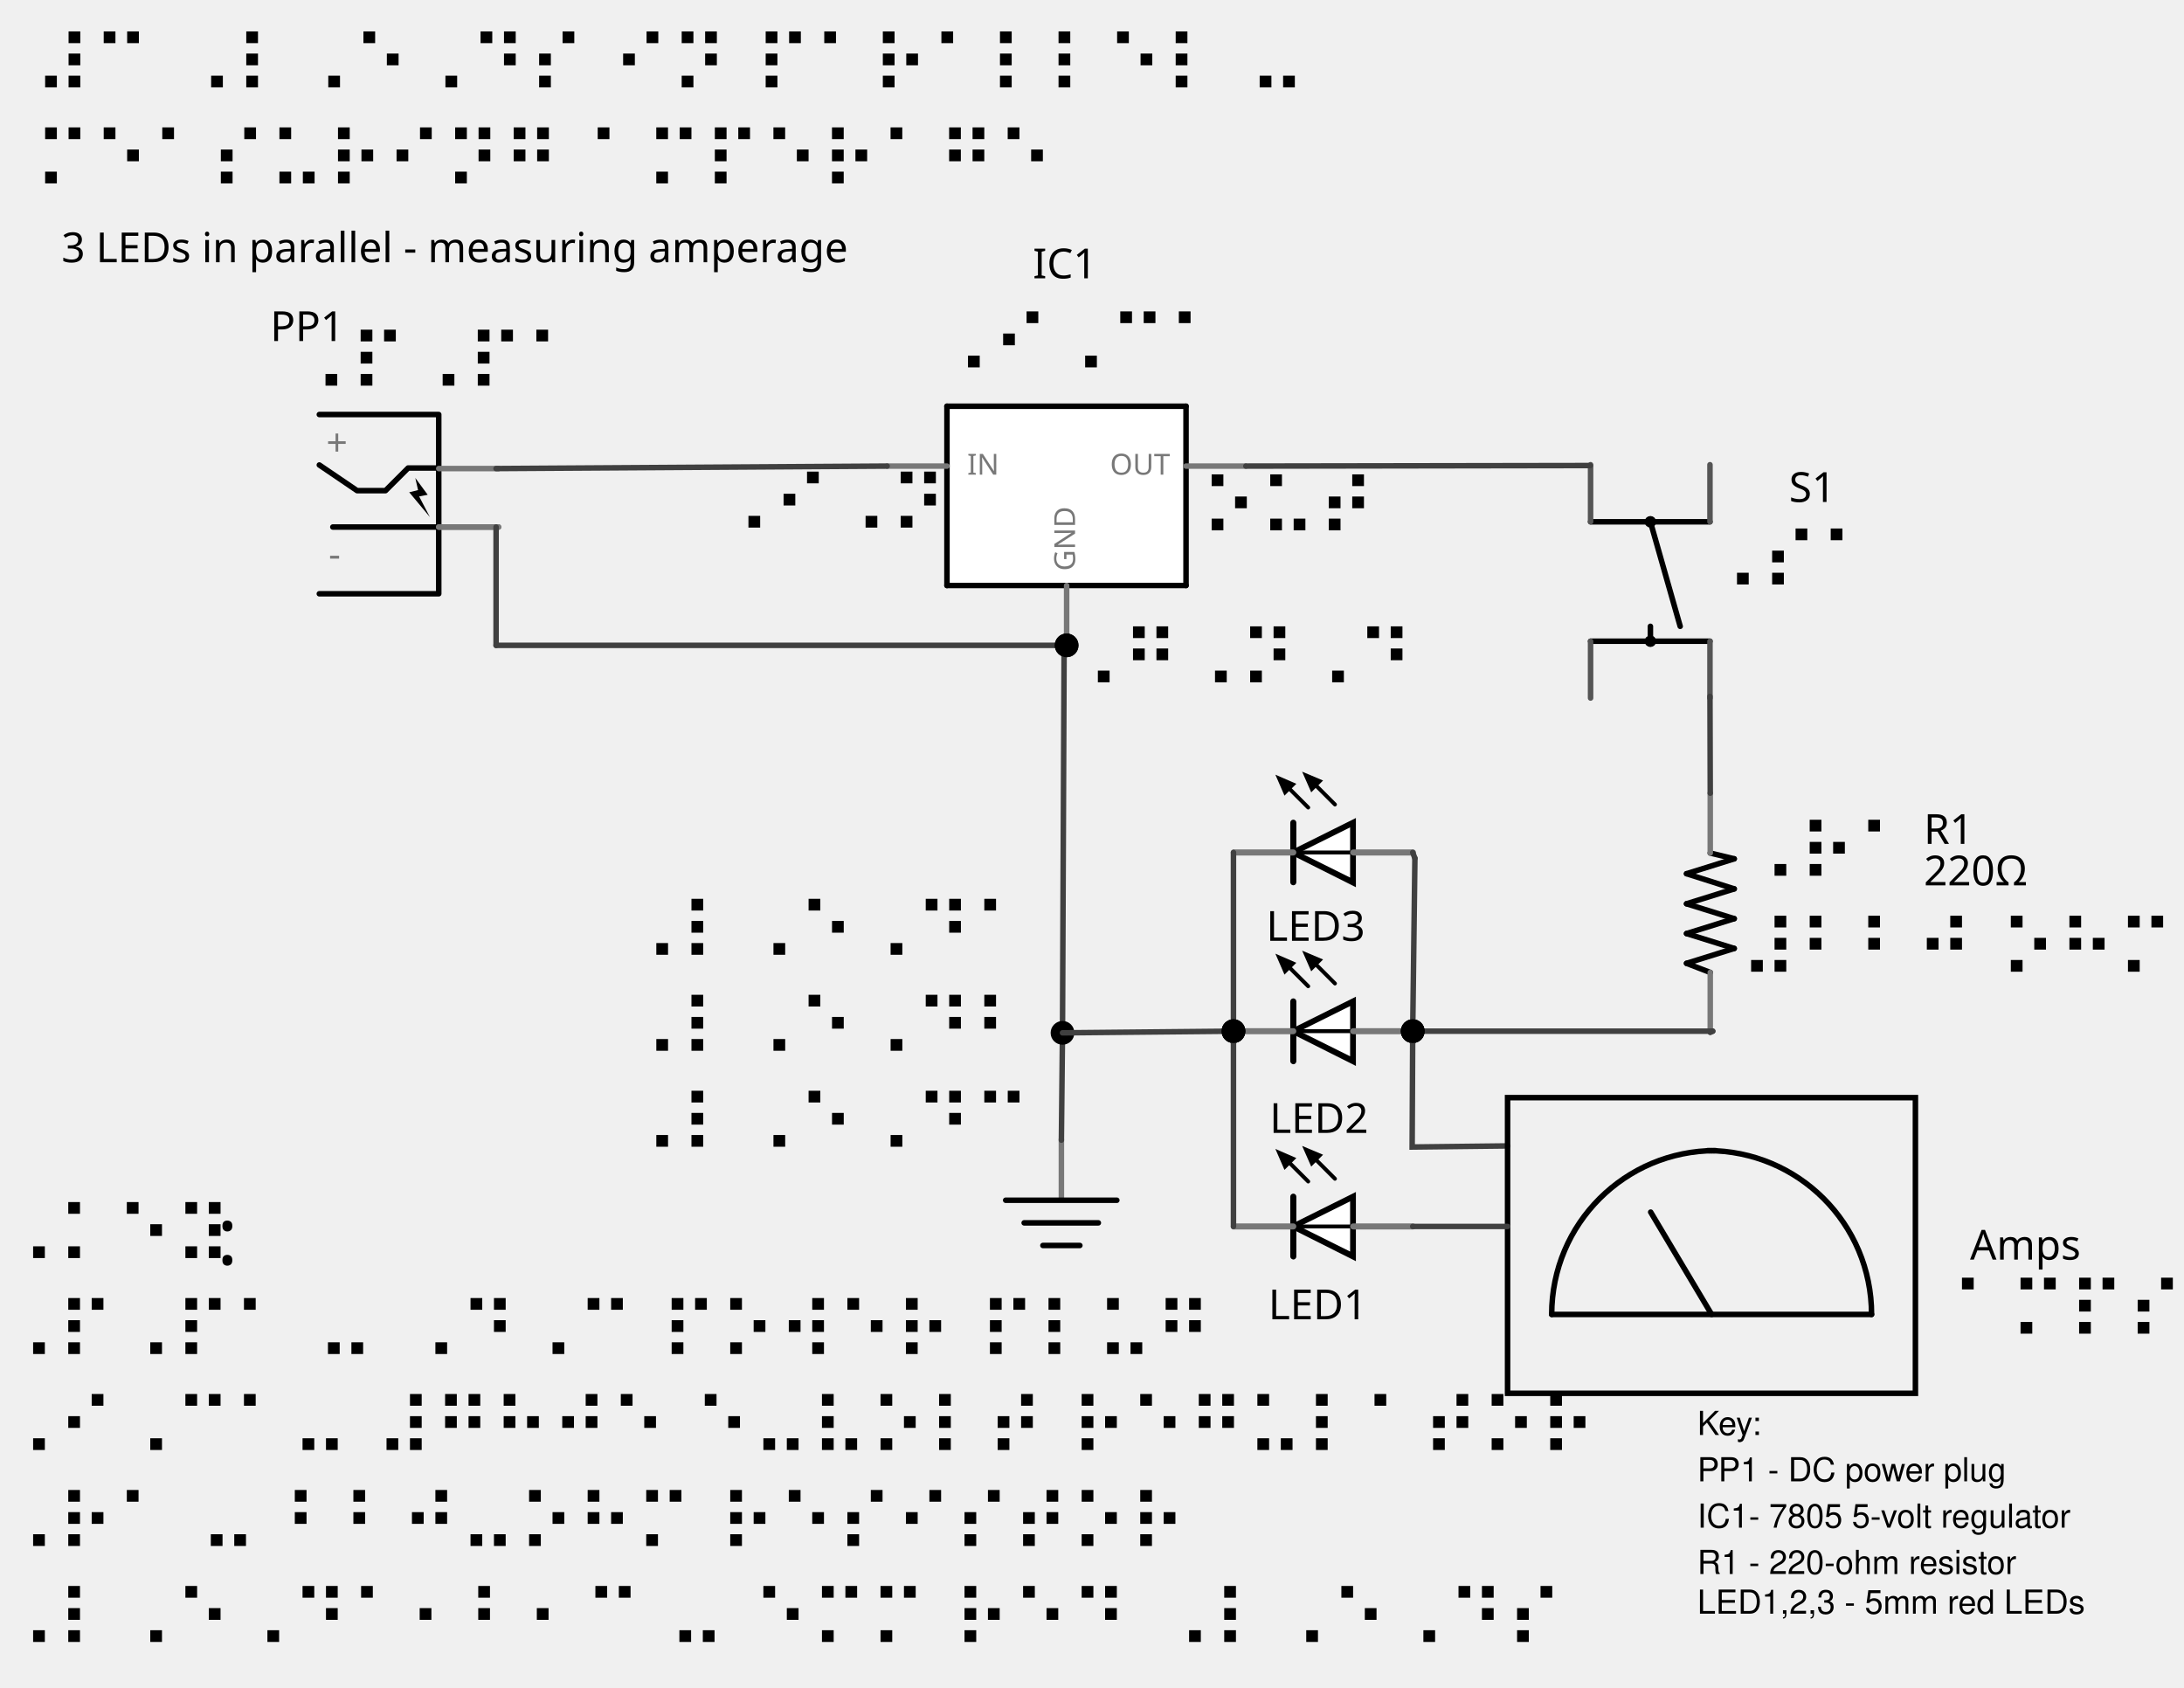
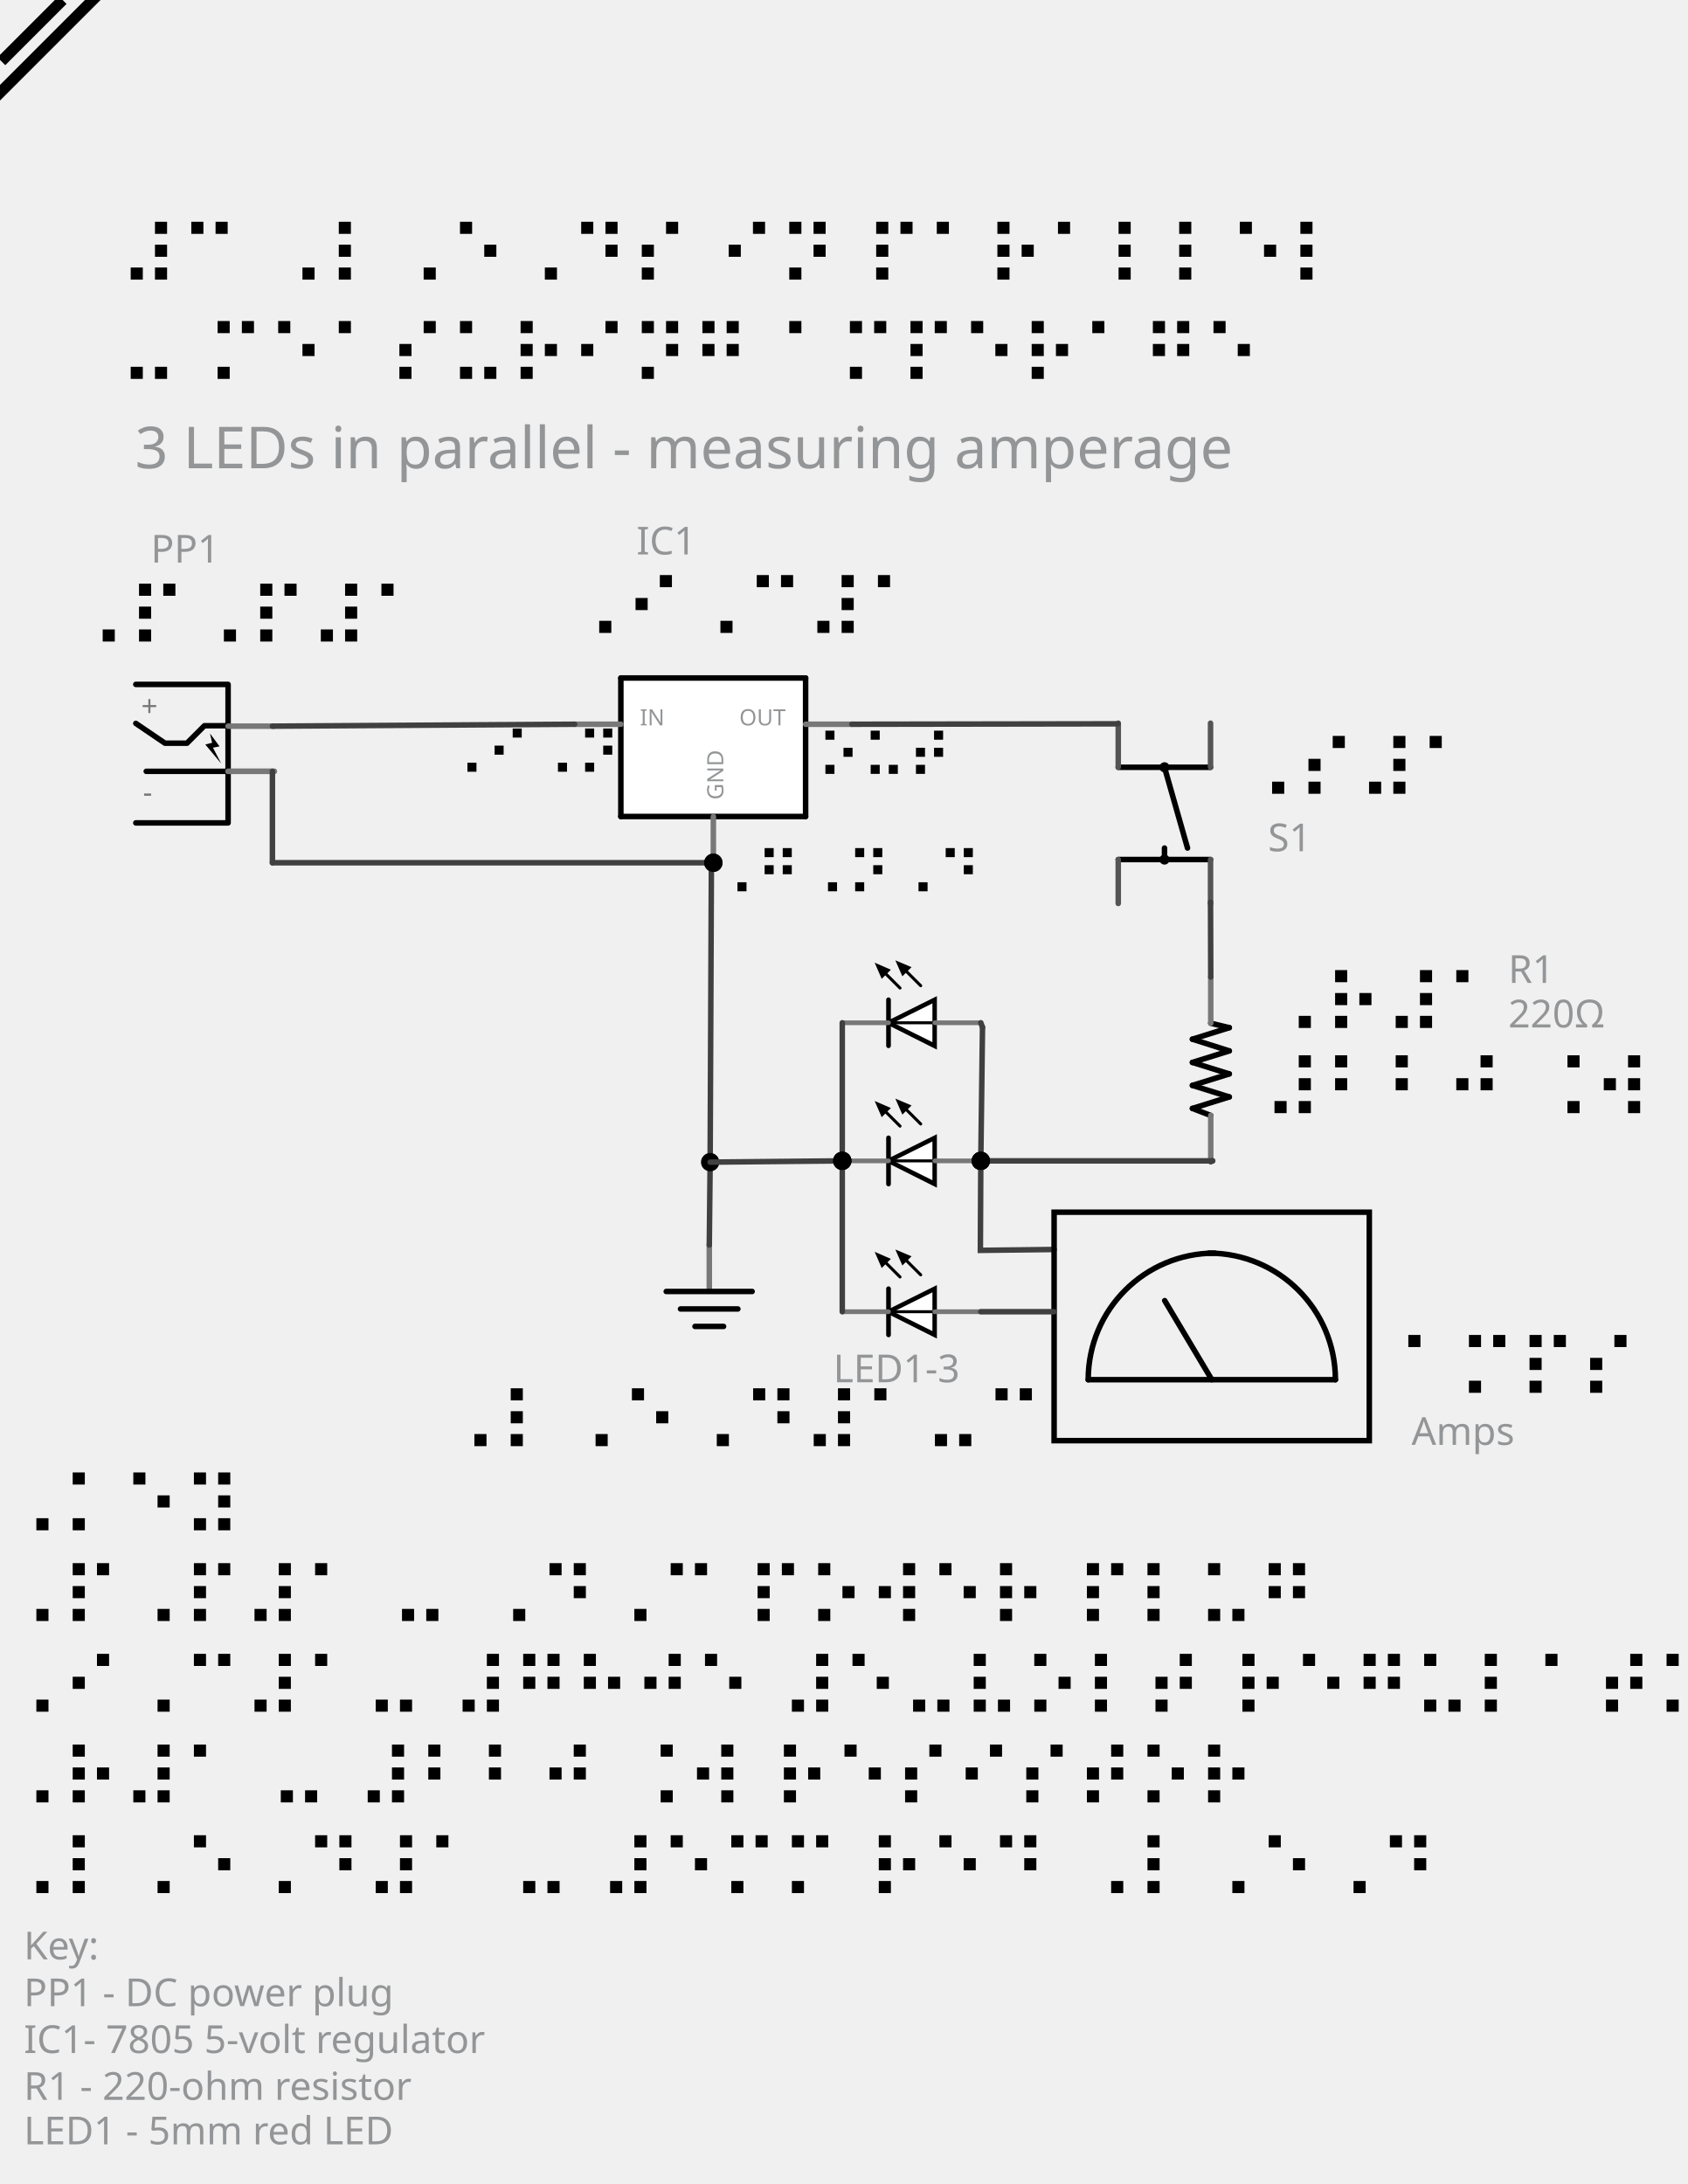
- <svg xmlns="http://www.w3.org/2000/svg" version="1.1" x="0px" y="0px" viewBox="0 0 792 612" style="enable-background:new 0 0 792 612;" xml:space="preserve">
-   <style type="text/css">
- 	.st0{fill:none;stroke:#000000;stroke-width:2;stroke-linecap:round;stroke-linejoin:round;}
- 	.st1{fill:none;stroke:#787878;stroke-width:2;stroke-linecap:round;stroke-linejoin:round;}
- 	.st2{fill:#787878;}
- 	.st3{font-family:'ArialMT';}
- 	.st4{font-size:13.542px;}
- 	.st5{fill:#FFFFFF;}
- 	.st6{fill:none;stroke:#000000;stroke-width:2;stroke-linecap:round;}
- 	.st7{fill:none;stroke:#787878;stroke-width:2;stroke-linecap:round;}
- 	.st8{fill:none;stroke:#000000;stroke-width:2;}
- 	.st9{fill:none;stroke:#555555;stroke-width:2;stroke-linecap:round;}
- 	.st10{fill:none;}
- 	.st11{fill:none;stroke:#404040;stroke-width:2;stroke-linecap:round;}
- 	.st12{font-size:10.533px;}
- 	.st13{font-size:15.047px;}
- 	.st14{font-family:'Helvetica';}
- 	.st15{font-size:12px;}
- 	.st16{enable-background:new    ;}
- 	.st17{font-family:'AppleBraille';}
- 	.st18{font-size:29px;}
- 	.st19{font-family:'MyriadPro-Regular';}
- </style>
-   <g id="Layer_1">
-     <polyline class="st0" points="159.1,169.7 148,169.7 139.8,177.9 129.5,177.9 115.8,168.6  " />
-     <polyline class="st0" points="159.1,191.1 145.3,191.1 120.7,191.1  " />
-     <polyline id="box_1_" class="st0" points="115.8,215.3 159.1,215.3 159.1,150.3 115.8,150.3  " />
-     <polygon points="150.6,173.3 155.1,179.4 152,180 155.9,187.5 148.4,178.5 151.6,177.7  " />
-     <line id="connector2pin" class="st1" x1="159.1" y1="191.1" x2="180.8" y2="191.1" />
-     <line id="connector0pin" class="st1" x1="159.1" y1="169.9" x2="180.8" y2="169.9" />
-     <line id="connector1pin" class="st1" x1="159.1" y1="191.1" x2="180.8" y2="191.1" />
-     <text transform="matrix(-1 0 0 1 123.5173 205.6664)" class="st2 st3 st4">-</text>
-     <text transform="matrix(-1 0 0 1 126.029 165.2523)" class="st2 st3 st4">+</text>
-     <rect x="343.4" y="147.3" class="st5" width="86.7" height="65" />
-     <line class="st6" x1="343.4" y1="212.3" x2="430.1" y2="212.3" />
-     <line class="st6" x1="430.1" y1="212.3" x2="430.1" y2="147.3" />
-     <line class="st6" x1="430.1" y1="147.3" x2="343.4" y2="147.3" />
-     <line class="st6" x1="343.4" y1="147.3" x2="343.4" y2="212.3" />
-     <line id="connector1pin_1_" class="st7" x1="321.7" y1="169" x2="343.4" y2="169" />
-     <line id="connector0pin_1_" class="st7" x1="386.8" y1="234" x2="386.8" y2="212.3" />
-     <line id="connector2pin_1_" class="st7" x1="451.8" y1="169" x2="430.1" y2="169" />
-     <line class="st6" x1="598.5" y1="227.1" x2="598.5" y2="232.5" />
-     <line class="st6" x1="598.5" y1="189.2" x2="609.3" y2="227.1" />
-     <circle class="st8" cx="598.5" cy="189.2" r="1.1" />
-     <circle class="st8" cx="598.5" cy="232.5" r="1.1" />
-     <line class="st6" x1="620.1" y1="232.5" x2="576.8" y2="232.5" />
-     <line class="st6" x1="620.1" y1="189.2" x2="576.8" y2="189.2" />
-     <line id="connector3pin" class="st9" x1="576.8" y1="168.5" x2="576.8" y2="189.2" />
-     <line id="connector2pin_2_" class="st9" x1="620.1" y1="168.5" x2="620.1" y2="189.2" />
-     <line id="connector1pin_2_" class="st9" x1="576.8" y1="253.1" x2="576.8" y2="232.5" />
-     <line id="connector0pin_2_" class="st9" x1="620.1" y1="253.1" x2="620.1" y2="232.5" />
-     <line class="st6" x1="620.2" y1="352.6" x2="611.6" y2="349.3" />
-     <line class="st6" x1="611.6" y1="349.3" x2="628.9" y2="343.9" />
-     <line class="st6" x1="628.9" y1="343.9" x2="611.6" y2="338.5" />
-     <line class="st6" x1="611.6" y1="338.5" x2="628.9" y2="333.1" />
-     <line class="st6" x1="628.9" y1="333.1" x2="611.6" y2="327.7" />
-     <line class="st6" x1="611.6" y1="327.7" x2="628.9" y2="322.3" />
-     <line class="st6" x1="628.9" y1="322.3" x2="611.6" y2="316.8" />
-     <line class="st6" x1="611.6" y1="316.8" x2="628.9" y2="311.4" />
-     <line class="st6" x1="628.9" y1="311.4" x2="620.2" y2="309.3" />
-     <line id="connector1pin_3_" class="st7" x1="620.2" y1="287.6" x2="620.2" y2="309.3" />
-     <line id="connector0pin_3_" class="st7" x1="620.2" y1="374.3" x2="620.2" y2="352.6" />
-     <path d="M467.9,455.6v-10.8c0-0.6,0.5-1.1,1.1-1.1c0.6,0,1.1,0.5,1.1,1.1v10.8c0,0.6-0.5,1.1-1.1,1.1   C468.4,456.6,467.9,456.2,467.9,455.6z" />
-     <path d="M467.9,444.7v-10.8c0-0.6,0.5-1.1,1.1-1.1c0.6,0,1.1,0.5,1.1,1.1v10.8c0,0.6-0.5,1.1-1.1,1.1   C468.4,445.8,467.9,445.3,467.9,444.7z" />
-     <polygon class="st5" points="469,444.7 490.6,433.9 490.6,444.7 490.6,455.6  " />
-     <path d="M466.6,444.7l25.1-12.5v25.1L466.6,444.7z M489.6,435.6l-18.3,9.1l18.3,9.1V435.6z" />
-     <path d="M468.3,444.7c0-0.4,0.3-0.7,0.7-0.7h21.7c0.4,0,0.7,0.3,0.7,0.7c0,0.4-0.3,0.7-0.7,0.7H469   C468.6,445.4,468.3,445.1,468.3,444.7z" />
-     <path d="M476.4,420.4c0-0.2,0.1-0.3,0.2-0.5c0.3-0.3,0.7-0.3,1,0l7,7c0.3,0.3,0.3,0.7,0,1c-0.3,0.3-0.7,0.3-1,0l-7-7   C476.5,420.7,476.4,420.5,476.4,420.4z" />
-     <path d="M466.7,421.4c0-0.2,0.1-0.3,0.2-0.5c0.3-0.3,0.7-0.3,1,0l7,7c0.3,0.3,0.3,0.7,0,1c-0.3,0.3-0.7,0.3-1,0l-7-7   C466.7,421.8,466.7,421.6,466.7,421.4z" />
-     <path class="st2" d="M446.3,444.7c0-0.6,0.5-1.1,1.1-1.1H469c0.6,0,1.1,0.5,1.1,1.1c0,0.6-0.5,1.1-1.1,1.1h-21.7   C446.7,445.8,446.3,445.3,446.3,444.7z" />
-     <rect x="447.3" y="444.7" class="st10" width="0" height="0" />
-     <path class="st2" d="M489.6,444.7c0-0.6,0.5-1.1,1.1-1.1h21.7c0.6,0,1.1,0.5,1.1,1.1c0,0.6-0.5,1.1-1.1,1.1h-21.7   C490.1,445.8,489.6,445.3,489.6,444.7z" />
-     <polygon class="st10" points="512.3,444.7 512.3,444.7 512.3,444.7  " />
-     <path d="M472.2,415.5l7.6,3.2l-4.3,4.3L472.2,415.5z" />
-     <path d="M462.5,416.6l7.6,3.3l-4.3,4.3L462.5,416.6z" />
-     <path d="M467.9,384.8v-10.8c0-0.6,0.5-1.1,1.1-1.1c0.6,0,1.1,0.5,1.1,1.1v10.8c0,0.6-0.5,1.1-1.1,1.1   C468.4,385.8,467.9,385.4,467.9,384.8z" />
-     <path d="M467.9,373.9v-10.8c0-0.6,0.5-1.1,1.1-1.1c0.6,0,1.1,0.5,1.1,1.1v10.8c0,0.6-0.5,1.1-1.1,1.1   C468.4,375,467.9,374.5,467.9,373.9z" />
-     <polygon class="st5" points="469,373.9 490.6,363.1 490.6,373.9 490.6,384.8  " />
-     <path d="M466.6,373.9l25.1-12.5v25.1L466.6,373.9z M489.6,364.8l-18.3,9.1l18.3,9.1V364.8z" />
-     <path d="M468.3,373.9c0-0.4,0.3-0.7,0.7-0.7h21.7c0.4,0,0.7,0.3,0.7,0.7c0,0.4-0.3,0.7-0.7,0.7H469   C468.6,374.6,468.3,374.3,468.3,373.9z" />
-     <path d="M476.4,349.6c0-0.2,0.1-0.3,0.2-0.5c0.3-0.3,0.7-0.3,1,0l7,7c0.3,0.3,0.3,0.7,0,1c-0.3,0.3-0.7,0.3-1,0l-7-7   C476.5,349.9,476.4,349.7,476.4,349.6z" />
-     <path d="M466.7,350.6c0-0.2,0.1-0.3,0.2-0.5c0.3-0.3,0.7-0.3,1,0l7,7c0.3,0.3,0.3,0.7,0,1c-0.3,0.3-0.7,0.3-1,0l-7-7   C466.7,351,466.7,350.8,466.7,350.6z" />
-     <path class="st2" d="M446.3,373.9c0-0.6,0.5-1.1,1.1-1.1H469c0.6,0,1.1,0.5,1.1,1.1s-0.5,1.1-1.1,1.1h-21.7   C446.7,375,446.3,374.5,446.3,373.9z" />
-     <rect x="447.3" y="373.9" class="st10" width="0" height="0" />
-     <path class="st2" d="M489.6,373.9c0-0.6,0.5-1.1,1.1-1.1h21.7c0.6,0,1.1,0.5,1.1,1.1s-0.5,1.1-1.1,1.1h-21.7   C490.1,375,489.6,374.5,489.6,373.9z" />
-     <polygon class="st10" points="512.3,373.9 512.3,373.9 512.3,373.9  " />
-     <path d="M472.2,344.7l7.6,3.2l-4.3,4.3L472.2,344.7z" />
-     <path d="M462.5,345.8l7.6,3.3l-4.3,4.3L462.5,345.8z" />
-     <path id="connector0pin_6_" class="st7" d="M384.9,434.8v-21.7" />
-     <path id="path4098" class="st6" d="M364.7,435.2h40.3" />
-     <path id="path4100" class="st6" d="M371.4,443.4h26.9" />
-     <path id="path4102" class="st6" d="M391.6,451.6h-13.4" />
-     <path d="M467.9,319.9v-10.8c0-0.6,0.5-1.1,1.1-1.1c0.6,0,1.1,0.5,1.1,1.1v10.8c0,0.6-0.5,1.1-1.1,1.1   C468.4,321,467.9,320.5,467.9,319.9z" />
-     <path d="M467.9,309.1v-10.8c0-0.6,0.5-1.1,1.1-1.1c0.6,0,1.1,0.5,1.1,1.1v10.8c0,0.6-0.5,1.1-1.1,1.1   C468.4,310.1,467.9,309.7,467.9,309.1z" />
-     <polygon class="st5" points="469,309.1 490.6,298.3 490.6,309.1 490.6,319.9  " />
-     <path d="M466.6,309.1l25.1-12.5v25.1L466.6,309.1z M489.6,300l-18.3,9.1l18.3,9.1V300z" />
-     <path d="M468.3,309.1c0-0.4,0.3-0.7,0.7-0.7h21.7c0.4,0,0.7,0.3,0.7,0.7c0,0.4-0.3,0.7-0.7,0.7H469   C468.6,309.8,468.3,309.5,468.3,309.1z" />
-     <path d="M476.4,284.7c0-0.2,0.1-0.3,0.2-0.5c0.3-0.3,0.7-0.3,1,0l7,7c0.3,0.3,0.3,0.7,0,1c-0.3,0.3-0.7,0.3-1,0l-7-7   C476.5,285.1,476.4,284.9,476.4,284.7z" />
-     <path d="M466.7,285.8c0-0.2,0.1-0.3,0.2-0.5c0.3-0.3,0.7-0.3,1,0l7,7c0.3,0.3,0.3,0.7,0,1c-0.3,0.3-0.7,0.3-1,0l-7-7   C466.7,286.2,466.7,286,466.7,285.8z" />
-     <path class="st2" d="M446.3,309.1c0-0.6,0.5-1.1,1.1-1.1H469c0.6,0,1.1,0.5,1.1,1.1s-0.5,1.1-1.1,1.1h-21.7   C446.7,310.1,446.3,309.7,446.3,309.1z" />
-     <rect x="447.3" y="309.1" class="st10" width="0" height="0" />
-     <path class="st2" d="M489.6,309.1c0-0.6,0.5-1.1,1.1-1.1h21.7c0.6,0,1.1,0.5,1.1,1.1s-0.5,1.1-1.1,1.1h-21.7   C490.1,310.1,489.6,309.7,489.6,309.1z" />
-     <polygon class="st10" points="512.3,309.1 512.3,309.1 512.3,309.1  " />
-     <path d="M472.2,279.8l7.6,3.2l-4.3,4.3L472.2,279.8z" />
-     <path d="M462.5,280.9l7.6,3.3l-4.3,4.3L462.5,280.9z" />
-     <line class="st11" x1="321.7" y1="169" x2="179.9" y2="169.9" />
-     <line class="st11" x1="451.8" y1="169" x2="576.7" y2="168.8" />
-     <line class="st11" x1="620.1" y1="252.5" x2="620.2" y2="287.6" />
-     <line class="st11" x1="179.9" y1="234" x2="386.8" y2="234" />
-     <circle cx="386.8" cy="234" r="4.3" />
-     <line class="st11" x1="179.9" y1="191.1" x2="179.9" y2="234" />
-     <line class="st11" x1="384.9" y1="413.4" x2="385.3" y2="374.5" />
-     <line class="st11" x1="385.9" y1="231.8" x2="385.3" y2="374.5" />
-     <path d="M385.3,370.2c2.4,0,4.3,1.9,4.3,4.3c0,2.4-1.9,4.3-4.3,4.3c-2.4,0-4.3-1.9-4.3-4.3C381,372.2,382.9,370.2,385.3,370.2z" />
-     <line class="st11" x1="386.8" y1="234" x2="385.9" y2="231.8" />
-     <circle cx="386.8" cy="234" r="4.3" />
-     <line class="st11" x1="621.1" y1="373.9" x2="512.3" y2="373.9" />
-     <path d="M512.3,369.6c2.4,0,4.3,1.9,4.3,4.3c0,2.4-1.9,4.3-4.3,4.3c-2.4,0-4.3-1.9-4.3-4.3C508,371.6,509.9,369.6,512.3,369.6z" />
-     <line class="st11" x1="620.2" y1="374.3" x2="621.1" y2="373.9" />
-     <line class="st11" x1="513.1" y1="311.2" x2="512.3" y2="373.9" />
-     <path d="M512.3,369.6c2.4,0,4.3,1.9,4.3,4.3c0,2.4-1.9,4.3-4.3,4.3c-2.4,0-4.3-1.9-4.3-4.3C508,371.6,509.9,369.6,512.3,369.6z" />
-     <line class="st11" x1="512.3" y1="309.1" x2="513.1" y2="311.2" />
-     <polyline class="st11" points="546.7,415.5 512.1,415.9 512.3,373.9  " />
-     <path d="M512.3,369.6c2.4,0,4.3,1.9,4.3,4.3c0,2.4-1.9,4.3-4.3,4.3c-2.4,0-4.3-1.9-4.3-4.3C508,371.6,509.9,369.6,512.3,369.6z" />
-     <line class="st11" x1="447.3" y1="373.9" x2="447.3" y2="309.1" />
-     <circle cx="447.3" cy="373.9" r="4.3" />
-     <line class="st11" x1="385.3" y1="374.5" x2="447.3" y2="373.9" />
-     <circle cx="447.3" cy="373.9" r="4.3" />
-     <line class="st11" x1="447.3" y1="373.9" x2="447.3" y2="444.7" />
-     <circle cx="447.3" cy="373.9" r="4.3" />
-     <rect x="546.7" y="398" class="st6" width="147.9" height="107.2" />
-     <line class="st6" x1="562.7" y1="476.6" x2="678.7" y2="476.6" />
-     <path class="st6" d="M562.7,476.6c0-32.9,26.6-59.4,59.4-59.4" />
-     <path class="st6" d="M678.7,476.6c0-32.9-26.6-59.4-59.4-59.4" />
-     <line class="st6" x1="620.7" y1="476.6" x2="598.6" y2="439.5" />
-     <line class="st11" x1="512.3" y1="444.7" x2="546.7" y2="444.7" />
+ <svg xmlns="http://www.w3.org/2000/svg" version="1.1" id="Layer_1" x="0px" y="0px" width="612px" height="792px" viewBox="0 0 612 792" enable-background="new 0 0 612 792" xml:space="preserve">
+   <g id="Layer_1_2_">
+     <g id="Layer_1_1_">
+       <polyline fill="none" stroke="#000000" stroke-width="2" stroke-linecap="round" stroke-linejoin="round" points="82.703,263.177     74.125,263.177 67.789,269.515 59.83,269.515 49.244,262.328   " />
+       <polyline fill="none" stroke="#000000" stroke-width="2" stroke-linecap="round" stroke-linejoin="round" points="82.703,279.714     72.039,279.714 53.03,279.714   " />
+       <polyline id="box_1_" fill="none" stroke="#000000" stroke-width="2" stroke-linecap="round" stroke-linejoin="round" points="    49.244,298.415 82.703,298.415 82.703,248.188 49.244,248.188   " />
+       <polygon points="76.135,265.959 79.612,270.673 77.217,271.136 80.229,276.933 74.435,269.979 76.908,269.359   " />
+       <line id="connector2pin" fill="none" stroke="#787878" stroke-width="2" stroke-linecap="round" stroke-linejoin="round" x1="82.703" y1="279.714" x2="99.471" y2="279.714" />
+       <line id="connector0pin" fill="none" stroke="#787878" stroke-width="2" stroke-linecap="round" stroke-linejoin="round" x1="82.703" y1="263.333" x2="99.471" y2="263.333" />
+       <line id="connector1pin" fill="none" stroke="#787878" stroke-width="2" stroke-linecap="round" stroke-linejoin="round" x1="82.703" y1="279.714" x2="99.471" y2="279.714" />
+       <text transform="matrix(-1 0 0 1 55.207 290.9702)" fill="#787878" font-family="'ArialMT'" font-size="10.465">-</text>
+       <text transform="matrix(-1 0 0 1 57.1484 259.7407)" fill="#787878" font-family="'ArialMT'" font-size="10.465">+</text>
+       <rect x="225.116" y="245.869" fill="#FFFFFF" width="66.996" height="50.228" />
+       <line fill="none" stroke="#000000" stroke-width="2" stroke-linecap="round" x1="225.116" y1="296.097" x2="292.111" y2="296.097" />
+       <line fill="none" stroke="#000000" stroke-width="2" stroke-linecap="round" x1="292.111" y1="296.097" x2="292.111" y2="245.869" />
+       <line fill="none" stroke="#000000" stroke-width="2" stroke-linecap="round" x1="292.111" y1="245.869" x2="225.116" y2="245.869" />
+       <line fill="none" stroke="#000000" stroke-width="2" stroke-linecap="round" x1="225.116" y1="245.869" x2="225.116" y2="296.097" />
+       <line id="connector1pin_1_" fill="none" stroke="#787878" stroke-width="2" stroke-linecap="round" x1="208.348" y1="262.636" x2="225.116" y2="262.636" />
+       <line id="connector0pin_1_" fill="none" stroke="#787878" stroke-width="2" stroke-linecap="round" x1="258.653" y1="312.865" x2="258.653" y2="296.097" />
+       <line id="connector2pin_1_" fill="none" stroke="#787878" stroke-width="2" stroke-linecap="round" x1="308.881" y1="262.636" x2="292.111" y2="262.636" />
+       <line fill="none" stroke="#000000" stroke-width="2" stroke-linecap="round" x1="422.24" y1="307.533" x2="422.24" y2="311.706" />
+       <line fill="none" stroke="#000000" stroke-width="2" stroke-linecap="round" x1="422.24" y1="278.247" x2="430.584" y2="307.533" />
+       <circle fill="none" stroke="#000000" stroke-width="2" cx="422.24" cy="278.247" r="0.85" />
+       <circle fill="none" stroke="#000000" stroke-width="2" cx="422.24" cy="311.706" r="0.85" />
+       <line fill="none" stroke="#000000" stroke-width="2" stroke-linecap="round" x1="438.93" y1="311.706" x2="405.471" y2="311.706" />
+       <line fill="none" stroke="#000000" stroke-width="2" stroke-linecap="round" x1="438.93" y1="278.247" x2="405.471" y2="278.247" />
+       <line id="connector3pin" fill="none" stroke="#555555" stroke-width="2" stroke-linecap="round" x1="405.471" y1="262.25" x2="405.471" y2="278.247" />
+       <line id="connector2pin_2_" fill="none" stroke="#555555" stroke-width="2" stroke-linecap="round" x1="438.93" y1="262.25" x2="438.93" y2="278.247" />
+       <line id="connector1pin_2_" fill="none" stroke="#555555" stroke-width="2" stroke-linecap="round" x1="405.471" y1="327.624" x2="405.471" y2="311.706" />
+       <line id="connector0pin_2_" fill="none" stroke="#555555" stroke-width="2" stroke-linecap="round" x1="438.93" y1="327.624" x2="438.93" y2="311.706" />
+       <line fill="none" stroke="#000000" stroke-width="2" stroke-linecap="round" x1="439.008" y1="404.51" x2="432.361" y2="401.959" />
+       <line fill="none" stroke="#000000" stroke-width="2" stroke-linecap="round" x1="432.361" y1="401.959" x2="445.73" y2="397.787" />
+       <line fill="none" stroke="#000000" stroke-width="2" stroke-linecap="round" x1="445.73" y1="397.787" x2="432.361" y2="393.613" />
+       <line fill="none" stroke="#000000" stroke-width="2" stroke-linecap="round" x1="432.361" y1="393.613" x2="445.73" y2="389.441" />
+       <line fill="none" stroke="#000000" stroke-width="2" stroke-linecap="round" x1="445.73" y1="389.441" x2="432.361" y2="385.27" />
+       <line fill="none" stroke="#000000" stroke-width="2" stroke-linecap="round" x1="432.361" y1="385.27" x2="445.73" y2="381.096" />
+       <line fill="none" stroke="#000000" stroke-width="2" stroke-linecap="round" x1="445.73" y1="381.096" x2="432.361" y2="376.846" />
+       <line fill="none" stroke="#000000" stroke-width="2" stroke-linecap="round" x1="432.361" y1="376.846" x2="445.73" y2="372.673" />
+       <line fill="none" stroke="#000000" stroke-width="2" stroke-linecap="round" x1="445.73" y1="372.673" x2="439.008" y2="371.05" />
+       <line id="connector1pin_3_" fill="none" stroke="#787878" stroke-width="2" stroke-linecap="round" x1="439.008" y1="354.283" x2="439.008" y2="371.05" />
+       <line id="connector0pin_3_" fill="none" stroke="#787878" stroke-width="2" stroke-linecap="round" x1="439.008" y1="421.277" x2="439.008" y2="404.51" />
+       <path d="M321.32,484.1v-8.344c0-0.465,0.389-0.852,0.854-0.852c0.463,0,0.85,0.387,0.85,0.852v8.344    c0,0.467-0.387,0.854-0.85,0.854C321.707,484.873,321.32,484.562,321.32,484.1z" />
+       <path d="M321.32,475.678v-8.346c0-0.463,0.389-0.85,0.854-0.85c0.463,0,0.85,0.387,0.85,0.85v8.346    c0,0.463-0.387,0.852-0.85,0.852C321.709,476.529,321.32,476.141,321.32,475.678z" />
+       <polygon fill="#FFFFFF" points="322.172,475.678 338.861,467.332 338.861,475.678 338.861,484.1   " />
+       <path d="M320.316,475.678l19.396-9.658v19.396L320.316,475.678z M338.09,468.646l-14.143,7.031l14.143,7.031V468.646z" />
+       <path d="M321.631,475.678c0-0.309,0.229-0.541,0.541-0.541h16.768c0.311,0,0.541,0.232,0.541,0.541    c0,0.311-0.23,0.541-0.541,0.541h-16.768C321.861,476.219,321.631,475.986,321.631,475.678z" />
+       <path d="M327.889,456.9c0-0.154,0.078-0.232,0.156-0.389c0.229-0.229,0.539-0.229,0.77,0l5.41,5.41c0.23,0.23,0.23,0.541,0,0.771    s-0.541,0.23-0.771,0l-5.408-5.408C327.967,457.133,327.889,456.979,327.889,456.9z" />
+       <path d="M320.395,457.674c0-0.154,0.076-0.23,0.154-0.387c0.23-0.232,0.541-0.232,0.771,0l5.408,5.408    c0.232,0.23,0.232,0.541,0,0.771c-0.23,0.232-0.541,0.232-0.771,0l-5.408-5.41C320.395,457.982,320.395,457.828,320.395,457.674z" />
+       <path fill="#787878" d="M304.631,475.678c0-0.463,0.387-0.85,0.85-0.85h16.691c0.463,0,0.85,0.387,0.85,0.85    s-0.387,0.852-0.85,0.852H305.4C304.939,476.527,304.631,476.141,304.631,475.678z" />
+       <path fill="none" d="M305.402,475.678L305.402,475.678L305.402,475.678z" />
+       <path fill="#787878" d="M338.09,475.678c0-0.463,0.387-0.85,0.85-0.85h16.77c0.465,0,0.852,0.387,0.852,0.85    s-0.387,0.852-0.852,0.852h-16.77C338.477,476.527,338.09,476.141,338.09,475.678z" />
+       <path fill="none" d="M355.631,475.678L355.631,475.678L355.631,475.678z" />
+       <path d="M324.645,453.113l5.873,2.473l-3.324,3.324L324.645,453.113z" />
+       <path d="M317.148,453.965l5.873,2.549l-3.322,3.322L317.148,453.965z" />
+       <path d="M321.32,429.391v-8.344c0-0.465,0.389-0.852,0.854-0.852c0.463,0,0.85,0.387,0.85,0.852v8.344    c0,0.467-0.387,0.854-0.85,0.854C321.707,430.164,321.32,429.854,321.32,429.391z" />
+       <path d="M321.32,420.969v-8.346c0-0.463,0.389-0.852,0.854-0.852c0.463,0,0.85,0.389,0.85,0.852v8.346    c0,0.463-0.387,0.852-0.85,0.852C321.709,421.82,321.32,421.432,321.32,420.969z" />
+       <polygon fill="#FFFFFF" points="322.172,420.969 338.861,412.623 338.861,420.969 338.861,429.391   " />
+       <path d="M320.316,420.969l19.396-9.66v19.396L320.316,420.969z M338.09,413.938l-14.143,7.031L338.09,428V413.938z" />
+       <path d="M321.631,420.969c0-0.309,0.229-0.541,0.541-0.541h16.768c0.311,0,0.541,0.232,0.541,0.541    c0,0.311-0.23,0.541-0.541,0.541h-16.768C321.861,421.51,321.631,421.277,321.631,420.969z" />
+       <path d="M327.889,402.191c0-0.154,0.078-0.232,0.156-0.389c0.229-0.23,0.539-0.23,0.77,0l5.41,5.41c0.23,0.23,0.23,0.541,0,0.771    s-0.541,0.23-0.771,0l-5.408-5.408C327.967,402.424,327.889,402.27,327.889,402.191z" />
+       <path d="M320.395,402.965c0-0.156,0.076-0.23,0.154-0.387c0.23-0.232,0.541-0.232,0.771,0l5.408,5.408    c0.232,0.23,0.232,0.541,0,0.771c-0.23,0.232-0.541,0.232-0.771,0l-5.408-5.41C320.395,403.273,320.395,403.119,320.395,402.965z" />
+       <path fill="#787878" d="M304.631,420.969c0-0.463,0.387-0.85,0.85-0.85h16.691c0.463,0,0.85,0.387,0.85,0.85    s-0.387,0.852-0.85,0.852H305.4C304.939,421.818,304.631,421.432,304.631,420.969z" />
+       <path fill="none" d="M305.402,420.969L305.402,420.969L305.402,420.969z" />
+       <path fill="#787878" d="M338.09,420.969c0-0.463,0.387-0.85,0.85-0.85h16.77c0.465,0,0.852,0.387,0.852,0.85    s-0.387,0.852-0.852,0.852h-16.77C338.477,421.818,338.09,421.432,338.09,420.969z" />
+       <path fill="none" d="M355.631,420.969L355.631,420.969L355.631,420.969z" />
+       <path d="M324.645,398.404l5.873,2.473l-3.324,3.324L324.645,398.404z" />
+       <path d="M317.148,399.256l5.873,2.549l-3.322,3.322L317.148,399.256z" />
+       <path id="connector0pin_6_" fill="none" stroke="#787878" stroke-width="2" stroke-linecap="round" d="M257.185,468.027v-16.77" />
+       <path id="path4098" fill="none" stroke="#000000" stroke-width="2" stroke-linecap="round" d="M241.575,468.336h31.141" />
+       <path id="path4100" fill="none" stroke="#000000" stroke-width="2" stroke-linecap="round" d="M246.753,474.674h20.787" />
+       <path id="path4102" fill="none" stroke="#000000" stroke-width="2" stroke-linecap="round" d="M262.362,481.01h-10.354" />
+       <path d="M321.32,379.242v-8.348c0-0.464,0.389-0.85,0.854-0.85c0.463,0,0.85,0.386,0.85,0.85v8.348c0,0.463-0.387,0.85-0.85,0.85    C321.709,380.091,321.32,379.705,321.32,379.242z" />
+       <path d="M321.32,370.897v-8.348c0-0.463,0.389-0.85,0.854-0.85c0.463,0,0.85,0.386,0.85,0.85v8.348c0,0.464-0.387,0.85-0.85,0.85    C321.707,371.668,321.32,371.36,321.32,370.897z" />
+       <polygon fill="#FFFFFF" points="322.172,370.897 338.861,362.55 338.861,370.897 338.861,379.242   " />
+       <path d="M320.316,370.897l19.396-9.661v19.396L320.316,370.897z M338.09,363.865l-14.143,7.032l14.143,7.03V363.865z" />
+       <path d="M321.631,370.897c0-0.312,0.229-0.541,0.541-0.541h16.768c0.311,0,0.541,0.229,0.541,0.541    c0,0.309-0.23,0.539-0.541,0.539h-16.768C321.861,371.438,321.631,371.205,321.631,370.897z" />
+       <path d="M327.889,352.042c0-0.155,0.078-0.232,0.156-0.386c0.229-0.232,0.539-0.232,0.77,0l5.41,5.409    c0.23,0.232,0.23,0.541,0,0.773s-0.541,0.232-0.771,0l-5.408-5.409C327.967,352.351,327.889,352.195,327.889,352.042z" />
+       <path d="M320.395,352.892c0-0.155,0.076-0.232,0.154-0.387c0.23-0.231,0.541-0.231,0.771,0l5.408,5.409    c0.232,0.232,0.232,0.541,0,0.773c-0.23,0.231-0.541,0.231-0.771,0l-5.408-5.409C320.395,353.201,320.395,353.045,320.395,352.892    z" />
+       <path fill="#787878" d="M304.631,370.897c0-0.466,0.387-0.852,0.85-0.852h16.691c0.463,0,0.85,0.386,0.85,0.852    c0,0.464-0.387,0.85-0.85,0.85H305.4C304.939,371.668,304.631,371.36,304.631,370.897z" />
+       <path fill="none" d="M305.402,370.897L305.402,370.897L305.402,370.897z" />
+       <path fill="#787878" d="M338.09,370.897c0-0.466,0.387-0.852,0.85-0.852h16.77c0.465,0,0.852,0.386,0.852,0.852    c0,0.464-0.387,0.85-0.852,0.85h-16.77C338.477,371.668,338.09,371.36,338.09,370.897z" />
+       <path fill="none" d="M355.631,370.897L355.631,370.897L355.631,370.897z" />
+       <path d="M324.645,348.254l5.873,2.473l-3.324,3.322L324.645,348.254z" />
+       <path d="M317.148,349.104l5.873,2.55l-3.322,3.323L317.148,349.104z" />
+       <line fill="none" stroke="#404040" stroke-width="2" stroke-linecap="round" x1="208.348" y1="262.636" x2="98.776" y2="263.333" />
+       <line fill="none" stroke="#404040" stroke-width="2" stroke-linecap="round" x1="308.881" y1="262.636" x2="405.395" y2="262.482" />
+       <line fill="none" stroke="#404040" stroke-width="2" stroke-linecap="round" x1="438.93" y1="327.16" x2="439.008" y2="354.283" />
+       <line fill="none" stroke="#404040" stroke-width="2" stroke-linecap="round" x1="98.776" y1="312.865" x2="258.653" y2="312.865" />
+       <circle cx="258.653" cy="312.865" r="3.323" />
+       <line fill="none" stroke="#404040" stroke-width="2" stroke-linecap="round" x1="98.776" y1="279.714" x2="98.776" y2="312.865" />
+       <line fill="none" stroke="#404040" stroke-width="2" stroke-linecap="round" x1="257.185" y1="451.492" x2="257.494" y2="421.432" />
+       <line fill="none" stroke="#404040" stroke-width="2" stroke-linecap="round" x1="257.957" y1="311.165" x2="257.494" y2="421.432" />
+       <path d="M257.494,418.109c1.854,0,3.323,1.469,3.323,3.32c0,1.855-1.468,3.324-3.323,3.324s-3.323-1.469-3.323-3.324    C254.171,419.654,255.639,418.109,257.494,418.109z" />
+       <line fill="none" stroke="#404040" stroke-width="2" stroke-linecap="round" x1="258.653" y1="312.865" x2="257.957" y2="311.165" />
+       <circle cx="258.653" cy="312.865" r="3.323" />
+       <line fill="none" stroke="#404040" stroke-width="2" stroke-linecap="round" x1="439.703" y1="420.969" x2="355.631" y2="420.969" />
+       <path d="M355.631,417.646c1.854,0,3.322,1.469,3.322,3.32c0,1.855-1.471,3.324-3.322,3.324c-1.855,0-3.322-1.469-3.322-3.324    C352.309,419.191,353.775,417.646,355.631,417.646z" />
+       <line fill="none" stroke="#404040" stroke-width="2" stroke-linecap="round" x1="439.008" y1="421.277" x2="439.703" y2="420.969" />
+       <line fill="none" stroke="#404040" stroke-width="2" stroke-linecap="round" x1="356.248" y1="372.519" x2="355.631" y2="420.969" />
+       <path d="M355.631,417.646c1.854,0,3.322,1.469,3.322,3.32c0,1.855-1.471,3.324-3.322,3.324c-1.855,0-3.322-1.469-3.322-3.324    C352.309,419.191,353.775,417.646,355.631,417.646z" />
+       <line fill="none" stroke="#404040" stroke-width="2" stroke-linecap="round" x1="355.631" y1="370.897" x2="356.248" y2="372.519" />
+       <polyline fill="none" stroke="#404040" stroke-width="2" stroke-linecap="round" points="382.213,453.113 355.477,453.424     355.631,420.969   " />
+       <path d="M355.631,417.646c1.854,0,3.322,1.469,3.322,3.32c0,1.855-1.471,3.324-3.322,3.324c-1.855,0-3.322-1.469-3.322-3.324    C352.309,419.191,353.775,417.646,355.631,417.646z" />
+       <line fill="none" stroke="#404040" stroke-width="2" stroke-linecap="round" x1="305.402" y1="420.969" x2="305.402" y2="370.897" />
+       <circle cx="305.402" cy="420.968" r="3.323" />
+       <line fill="none" stroke="#404040" stroke-width="2" stroke-linecap="round" x1="257.494" y1="421.432" x2="305.402" y2="420.969" />
+       <circle cx="305.402" cy="420.968" r="3.323" />
+       <line fill="none" stroke="#404040" stroke-width="2" stroke-linecap="round" x1="305.402" y1="420.969" x2="305.402" y2="475.678" />
+       <circle cx="305.402" cy="420.968" r="3.323" />
+       <rect x="382.213" y="439.592" fill="none" stroke="#000000" stroke-width="2" stroke-linecap="round" width="114.285" height="82.836" />
+       <line fill="none" stroke="#000000" stroke-width="2" stroke-linecap="round" x1="394.574" y1="500.328" x2="484.213" y2="500.328" />
+       <path fill="none" stroke="#000000" stroke-width="2" stroke-linecap="round" d="M394.574,500.328c0-25.424,20.557-45.9,45.9-45.9" />
+       <path fill="none" stroke="#000000" stroke-width="2" stroke-linecap="round" d="M484.213,500.328c0-25.424-20.557-45.9-45.9-45.9" />
+       <line fill="none" stroke="#000000" stroke-width="2" stroke-linecap="round" x1="439.395" y1="500.328" x2="422.316" y2="471.66" />
+       <line fill="none" stroke="#404040" stroke-width="2" stroke-linecap="round" x1="355.631" y1="475.678" x2="382.213" y2="475.678" />
+     </g>
+     <g id="plaintext">
+       <text transform="matrix(1 0 0 1 511.8047 523.9707)" fill="#939597" font-family="'ArialMT'" font-size="14">Amps</text>
+     </g>
+     <g id="braille">
+       <text transform="matrix(1 0 0 1 159.6392 281.6909)" font-family="'AppleBraille'" font-size="22.409">⠠⠊⠠⠝</text>
+       <text transform="matrix(1 0 0 1 296.0068 282.4644)" font-family="'AppleBraille'" font-size="22.409">⠕⠥⠞</text>
+       <text transform="matrix(1 0 0 1 257.5537 325.0474)" font-family="'AppleBraille'" font-size="22.409">⠠⠛⠠⠝⠠⠙</text>
+       <text transform="matrix(1 0 0 1 158.8218 526.8809)" font-family="'AppleBraille'" font-size="30">⠠⠇⠠⠑⠠⠙⠼⠁⠤⠉</text>
+       <text transform="matrix(1 0 0 1 506.2607 507.5391)" font-family="'AppleBraille'" font-size="30">⠁⠍⠏⠎</text>
+     </g>
  </g>
-   <g id="plaintext">
-     <text transform="matrix(1 0 0 1 350.7335 172.1039)" class="st2 st3 st12">IN</text>
+   <line fill="none" stroke="#000000" stroke-width="4" stroke-miterlimit="10" x1="22.719" y1="0" x2="0.5" y2="22.219" />
+   <line fill="none" stroke="#000000" stroke-width="4" stroke-miterlimit="10" x1="37.125" y1="-3.5" x2="-4.5" y2="38.125" />
+   <text transform="matrix(1 0 0 1 43.001 103.8555)" enable-background="new    ">
+     <tspan x="0" y="0" font-family="'AppleBraille'" font-size="30">⠼⠉ ⠠⠇⠠⠑⠠⠙⠎ ⠊⠝ ⠏⠁⠗⠁⠇⠇⠑⠇</tspan>
+     <tspan x="0" y="36" font-family="'AppleBraille'" font-size="30">⠤ ⠍⠑⠁⠎⠥⠗⠊⠝⠛ ⠁⠍⠏⠑⠗⠁⠛⠑</tspan>
+   </text>
+   <g>
+     <text transform="matrix(1 0 0 1 48.9526 169.813)" fill="#939597" font-family="'ArialMT'" font-size="21">3 LEDs in parallel - measuring amperage</text>
+   </g>
+   <g id="plaintext_1_">
+     <text transform="matrix(1 0 0 1 232.0298 263.0483)" fill="#939597" font-family="'Arial-Black'" font-size="8.139">IN</text>
    <g transform="rotate(270)">
      <g>
-         <text transform="matrix(1 0 0 1 -207.016 389.8546)" class="st2 st3 st12">GND</text>
+         <text transform="matrix(1 0 0 1 -290.0254 262.2593)" fill="#939597" font-family="'Arial-Black'" font-size="8.139">GND</text>
      </g>
    </g>
-     <text transform="matrix(1 0 0 1 402.5323 172.1039)" class="st2 st3 st12">OUT</text>
-     <text transform="matrix(1 0 0 1 714.4093 456.7259)" class="st3 st13">Amps</text>
+     <text transform="matrix(1 0 0 1 268.0562 263.0483)" fill="#939597" font-family="'Arial-Black'" font-size="8.139">OUT</text>
+   </g>
+   <g id="partLabel">
    <g transform="translate(0.4,0)">
      <g id="schematicLabel">
-         <text transform="matrix(1 0 0 1 97.6003 123.6503)" class="st3 st13">PP1</text>
+         <text transform="matrix(1 0 0 1 54.2802 204.0093)" fill="#939597" font-family="'ArialMT'" font-size="14">PP1</text>
      </g>
    </g>
-     <g transform="translate(0.4,0)">
-       <g id="schematicLabel_2_">
-         <text transform="matrix(1 0 0 1 21.886 95.0789)" class="st3 st13">3 LEDs in parallel - measuring amperage</text>
+   </g>
+   <g id="partLabel_1_">
+     <g transform="translate(92.289,5.73757)">
+       <g id="schematicLabel_1_">
+         <text transform="matrix(1 0 0 1 138.4908 195.3293)" fill="#939597" font-family="'ArialMT'" font-size="14">IC1</text>
      </g>
    </g>
-     <g transform="translate(92.2888,5.7376)">
-       <g id="schematicLabel_1_">
-         <text transform="matrix(1 0 0 1 282.2435 95.1803)" class="st3 st13">IC1</text>
+   </g>
+   <text transform="matrix(1 0 0 1 24.0469 235.1021)" font-family="'AppleBraille'" font-size="30">⠠⠏⠠⠏⠼⠁</text>
+   <text transform="matrix(1 0 0 1 204.0845 231.9771)" font-family="'AppleBraille'" font-size="30">⠠⠊⠠⠉⠼⠁</text>
+   <text transform="matrix(1 0 0 1 8.6372 710.5371)" fill="#939597" font-family="'ArialMT'" font-size="14">Key:</text>
+   <text transform="matrix(1 0 0 1 8.6372 727.5195)" fill="#939597" font-family="'ArialMT'" font-size="14">PP1 - DC power plug</text>
+   <text transform="matrix(1 0 0 1 8.6372 744.5)" fill="#939597" font-family="'ArialMT'" font-size="14">IC1- 7805 5-volt regulator</text>
+   <text transform="matrix(1 0 0 1 8.6372 761.4824)" fill="#939597" font-family="'ArialMT'" font-size="14">R1 - 220-ohm resistor</text>
+   <text transform="matrix(1 0 0 1 8.6372 777.6104)" fill="#939597" font-family="'ArialMT'" font-size="14">LED1 - 5mm red LED</text>
+   <text transform="matrix(1 0 0 1 0 557.4004)" font-family="'AppleBraille'" font-size="30">⠠⠅⠑⠽</text>
+   <text transform="matrix(1 0 0 1 0 590.291)" font-family="'AppleBraille'" font-size="30">⠠⠏⠠⠏⠼⠁ ⠤ ⠠⠙⠠⠉ ⠏⠕⠺⠑⠗ ⠏⠇⠥⠛</text>
+   <text transform="matrix(1 0 0 1 0 623.1816)" font-family="'AppleBraille'" font-size="30">⠠⠊⠠⠉⠼⠁⠤ ⠼⠛⠓⠚⠑ ⠼⠑⠤⠧⠕⠇⠞ ⠗⠑⠛⠥⠇⠁⠞⠕⠗</text>
+   <text transform="matrix(1 0 0 1 0 656.0732)" font-family="'AppleBraille'" font-size="30">⠠⠗⠼⠁ ⠤ ⠼⠃⠃⠚ ⠨⠺ ⠗⠑⠎⠊⠎⠞⠕⠗ </text>
+   <text transform="matrix(1 0 0 1 0 688.9629)" font-family="'AppleBraille'" font-size="30">⠠⠇⠠⠑⠠⠙⠼⠁ ⠤ ⠼⠑⠍⠍ ⠗⠑⠙ ⠠⠇⠠⠑⠠⠙</text>
+   <g id="partLabel_2_">
+     <g transform="translate(181.012,31.6566)">
+       <g id="schematicLabel_2_">
+         <text transform="matrix(1 0 0 1 278.7497 277.0392)" fill="#939597" font-family="'ArialMT'" font-size="14">S1</text>
      </g>
    </g>
-     <text transform="matrix(1 0 0 1 697.6469 305.9863)" class="st3 st13">R1</text>
-     <text transform="matrix(1 0 0 1 697.6469 321.0331)" class="st3 st13">220Ω</text>
-     <text transform="matrix(1 0 0 1 459.9593 478.3769)" class="st3 st13">LED1</text>
-     <text transform="matrix(1 0 0 1 460.4056 410.7929)" class="st3 st13">LED2</text>
-     <g transform="translate(183.412,19.3896)">
-       <g id="schematicLabel_5_">
-         <text transform="matrix(1 0 0 1 465.3491 162.6124)" class="st3 st13">S1</text>
+   </g>
+   <text transform="matrix(1 0 0 1 448.0742 290.3071)" font-family="'AppleBraille'" font-size="30">⠠⠎⠼⠁</text>
+   <g id="partLabel_3_">
+     <g transform="translate(179.719,67.2344)">
+       <g id="schematicLabel_3_">
+         <text transform="matrix(1 0 0 1 367.1736 289.1997)" fill="#939597" font-family="'ArialMT'" font-size="14">R1</text>
+         <text transform="matrix(1 0 0 1 367.1736 305.3618)" fill="#939597" font-family="'ArialMT'" font-size="14">220Ω</text>
      </g>
    </g>
-     <text transform="matrix(1 0 0 1 459.1888 341.121)" class="st3 st13">LED3</text>
-     <text transform="matrix(1 0 0 1 615.5145 520.3179)" class="st14 st15">Key:</text>
-     <text transform="matrix(1 0 0 1 615.5145 537.1179)" class="st14 st15">PP1 - DC power plug</text>
-     <text transform="matrix(1 0 0 1 615.5145 553.9179)" class="st14 st15">IC1- 7805 5-volt regulator</text>
-     <text transform="matrix(1 0 0 1 615.5145 570.7179)" class="st16">
-       <tspan x="0" y="0" class="st14 st15">R1 - 220-ohm resistor</tspan>
-       <tspan x="0" y="14.4" class="st14 st15">LED1,2,3 - 5mm red LEDs</tspan>
-     </text>
  </g>
-   <g id="braille">
-     <text transform="matrix(1 0 0 1 12.1189 34.0478)" class="st16">
-       <tspan x="0" y="0" class="st17 st18">⠼⠉ ⠠⠇⠠⠑⠠⠙⠎ ⠊⠝ ⠏⠁⠗⠁⠇⠇⠑⠇ ⠤ </tspan>
-       <tspan x="0" y="34.8" class="st17 st18">⠍⠑⠁⠎⠥⠗⠊⠝⠛ ⠁⠍⠏⠑⠗⠁⠛⠑</tspan>
-     </text>
-     <text transform="matrix(1 0 0 1 105.2938 142.1949)" class="st17 st18">⠠⠏⠠⠏⠁</text>
-     <text transform="matrix(1 0 0 1 338.2835 135.5634)" class="st17 st18">⠠⠊⠠⠉⠁</text>
-     <text transform="matrix(1 0 0 1 258.6646 193.6586)" class="st17 st18">⠠⠊⠠⠝</text>
-     <text transform="matrix(1 0 0 1 435.1408 194.6587)" class="st17 st18">⠕⠥⠞</text>
-     <text transform="matrix(1 0 0 1 385.3779 249.7666)" class="st17 st18">⠠⠛⠠⠝⠠⠙</text>
-     <text transform="matrix(1 0 0 1 617.1509 214.284)" class="st17 st18">⠠⠎⠁</text>
-     <text transform="matrix(1 0 0 1 630.77 319.893)" class="st17 st18">⠠⠗⠁</text>
-     <text transform="matrix(1 0 0 1 630.77 354.693)" class="st17 st18">⠼⠃⠃⠚ ⠕⠓⠍</text>
-     <text transform="matrix(1 0 0 1 225.2568 348.5584)" class="st16">
-       <tspan x="0" y="0" class="st17 st18">⠠⠇⠠⠑⠠⠙⠁</tspan>
-       <tspan x="0" y="34.8" class="st17 st18">⠠⠇⠠⠑⠠⠙⠃</tspan>
-       <tspan x="0" y="69.6" class="st17 st18">⠠⠇⠠⠑⠠⠙⠉</tspan>
-     </text>
-     <text transform="matrix(1 0 0 1 -0.739 458.5175)" class="st16">
-       <tspan x="0" y="0" class="st17 st18">⠠⠅⠑⠽</tspan>
-       <tspan x="79.3" y="0" class="st19 st18">:</tspan>
-       <tspan x="0" y="34.8" class="st17 st18">⠠⠏⠠⠏⠁ ⠤ ⠠⠙⠠⠉ ⠏⠕⠺⠑⠗ ⠏⠇⠥⠛</tspan>
-       <tspan x="0" y="69.6" class="st17 st18">⠠⠊⠠⠉⠁⠤ ⠼⠛⠓⠚⠑ ⠑⠤⠧⠕⠇⠞ ⠗⠑⠛⠥⠇⠁⠞⠕⠗</tspan>
-       <tspan x="0" y="104.4" class="st17 st18">⠠⠗⠁ ⠤ ⠃⠃⠚⠤⠕⠓⠍ ⠗⠑⠎⠊⠎⠞⠕⠗</tspan>
-       <tspan x="0" y="139.2" class="st17 st18">⠠⠇⠠⠑⠠⠙⠁⠂⠃⠂⠉ ⠤ ⠑⠍⠍ ⠗⠑⠙ ⠠⠇⠠⠑⠠⠙⠎</tspan>
-     </text>
-     <text transform="matrix(1 0 0 1 707.2339 485.9326)" class="st17 st18">⠁⠍⠏⠎</text>
+   <text transform="matrix(1 0 0 1 457.7344 375.231)" font-family="'AppleBraille'" font-size="30">⠠⠗⠼⠁</text>
+   <text transform="matrix(1 0 0 1 457.7344 406.1211)" font-family="'AppleBraille'" font-size="30">⠼⠃⠃⠚ ⠨⠺</text>
+   <g id="partLabel_6_">
+     <g transform="translate(141.845,94.5703)">
+       <g id="schematicLabel_6_">
+         <text transform="matrix(1 0 0 1 160.3049 406.6846)" fill="#939597" font-family="'ArialMT'" font-size="14">LED1-3</text>
+       </g>
+     </g>
  </g>
</svg>
